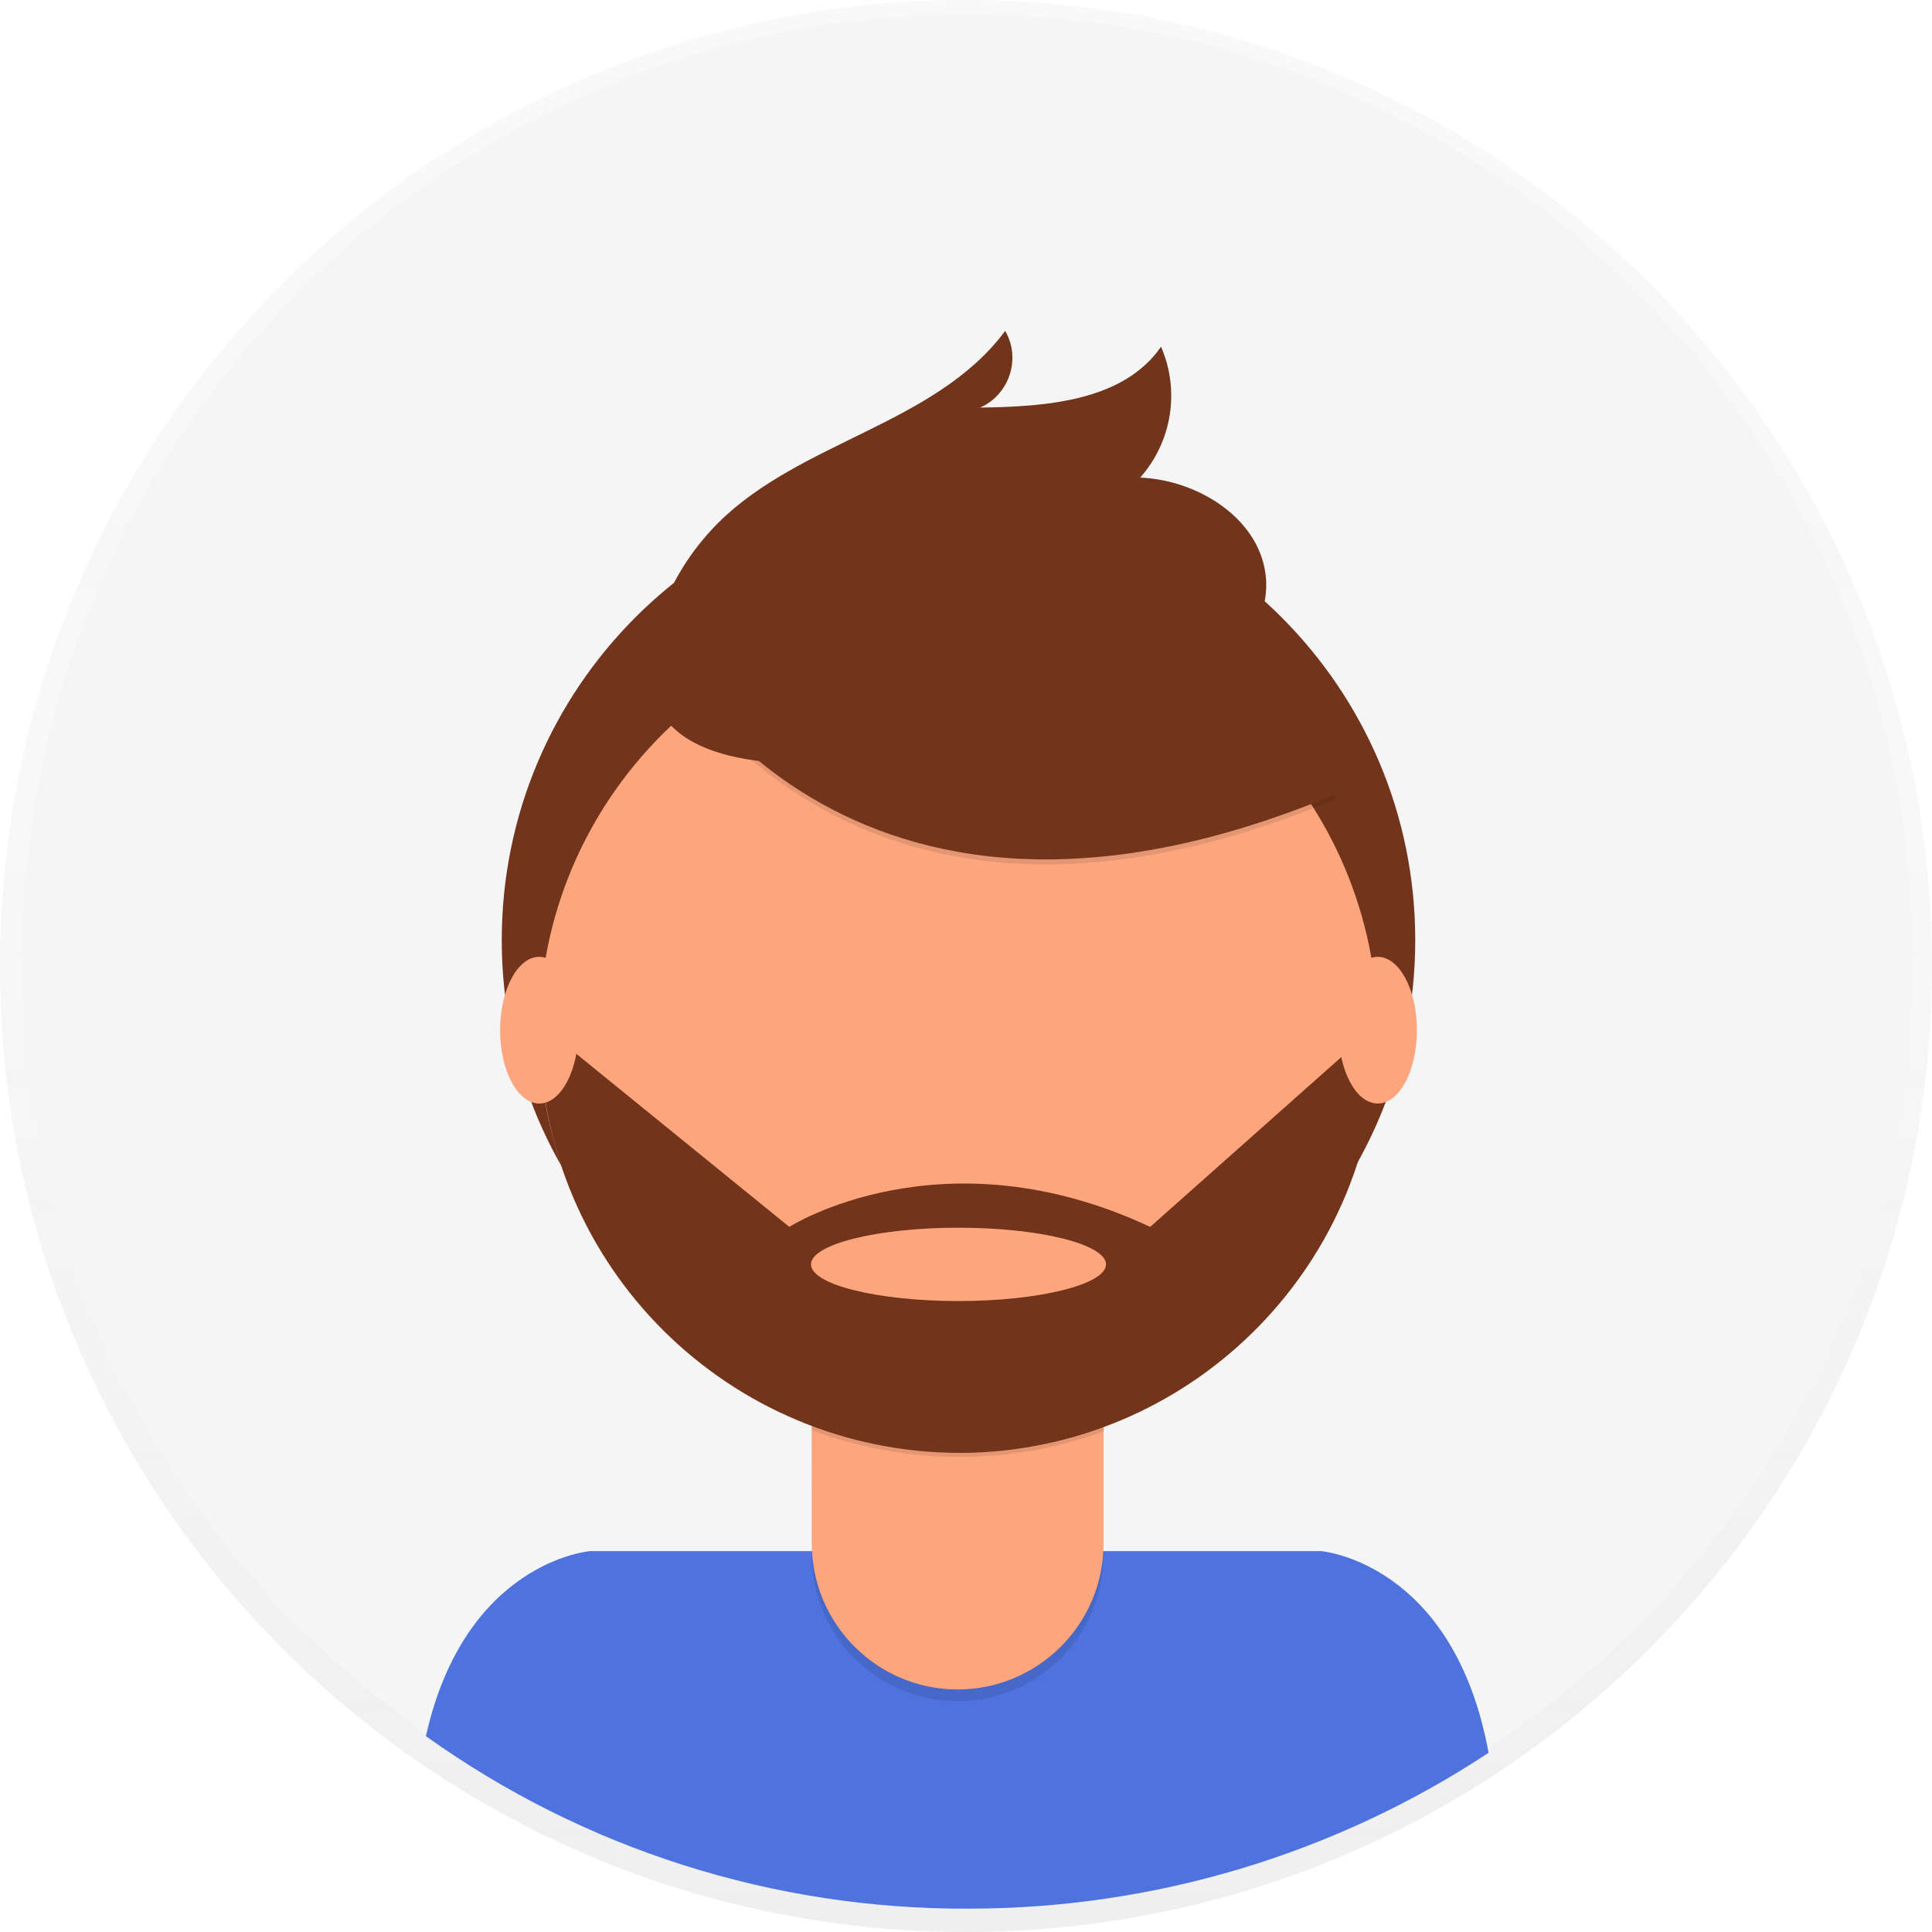
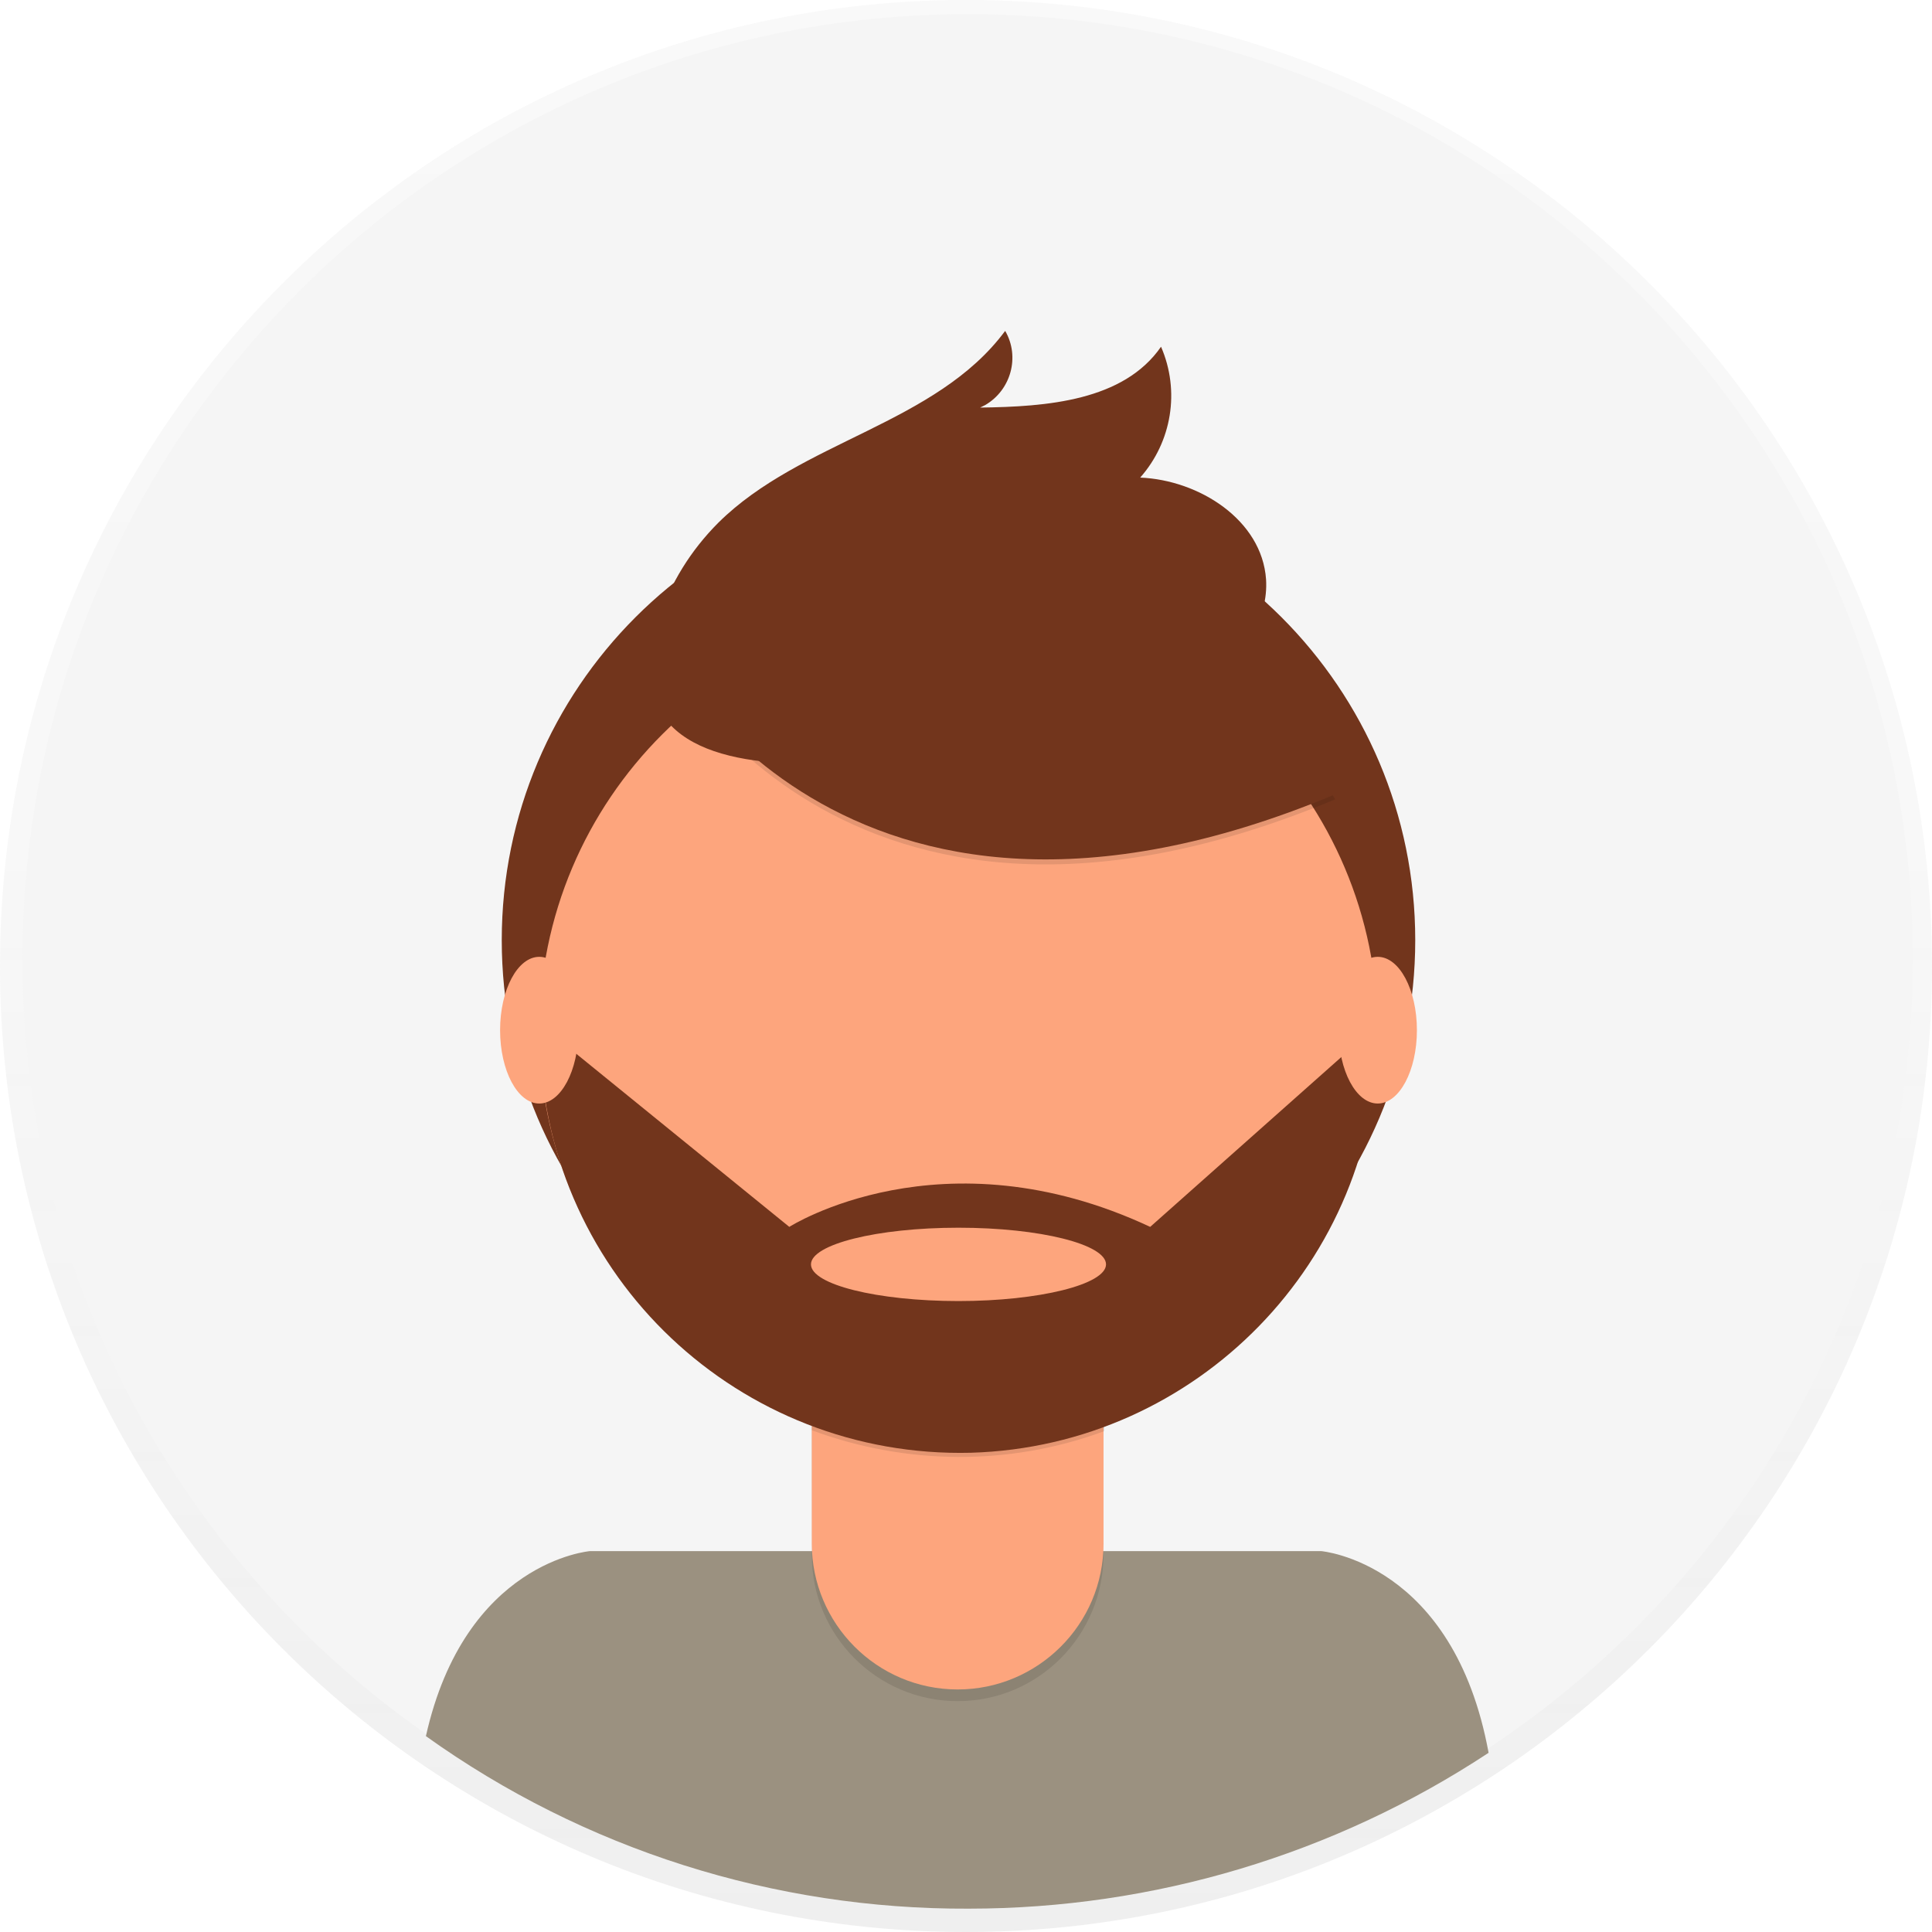
<svg xmlns="http://www.w3.org/2000/svg" version="1.1" id="_x38_8ce59e9-c4b8-4d1d-9d7a-ce0190159aa8" x="0px" y="0px" viewBox="0 0 231.8 231.8" style="enable-background:new 0 0 231.8 231.8;" xml:space="preserve">
  <style type="text/css">
	.st0{opacity:0.5;}
	.st1{fill:url(#SVGID_1_);}
	.st2{fill:#F5F5F5;}
- 	.st3{fill:#4E73DF;}
+ 	.st3{fill:#9b9180;}
	.st4{fill:#72351C;}
	.st5{opacity:0.1;enable-background:new    ;}
	.st6{fill:#FDA57D;}
</style>
  <g class="st0">
    <linearGradient id="SVGID_1_" gradientUnits="userSpaceOnUse" x1="115.89" y1="526.22" x2="115.89" y2="758" gradientTransform="matrix(1 0 0 -1 0 758)">
      <stop offset="0" style="stop-color:#808080;stop-opacity:0.25" />
      <stop offset="0.54" style="stop-color:#808080;stop-opacity:0.12" />
      <stop offset="1" style="stop-color:#808080;stop-opacity:0.1" />
    </linearGradient>
    <circle class="st1" cx="115.9" cy="115.9" r="115.9" />
  </g>
  <circle class="st2" cx="116.1" cy="115.1" r="113.4" />
  <path class="st3" d="M116.2,229c22.2,0,43.9-6.5,62.4-18.7c-4.2-22.9-20.1-24.2-20.1-24.2H70.8c0,0-15,1.2-19.7,22.2  C70.1,221.9,92.9,229.1,116.2,229z" />
  <circle class="st4" cx="115" cy="112.8" r="54.8" />
  <path class="st5" d="M97.3,158.4h35.1l0,0v28.1c0,9.7-7.8,17.6-17.5,17.6c0,0,0,0,0,0l0,0c-9.7,0-17.5-7.9-17.5-17.5L97.3,158.4  L97.3,158.4z" />
  <path class="st6" d="M100.7,157.1h28.4c1.9,0,3.3,1.5,3.3,3.4v24.7c0,9.7-7.9,17.5-17.5,17.5l0,0c-9.7,0-17.5-7.9-17.5-17.5v-24.7  C97.3,158.6,98.8,157.1,100.7,157.1L100.7,157.1z" />
  <path class="st5" d="M97.4,171.6c11.3,4.2,23.8,4.3,35.1,0.1v-4.3H97.4V171.6z" />
  <circle class="st6" cx="115" cy="123.7" r="50.3" />
  <path class="st5" d="M79.2,77.9c0,0,21.2,43,81,18l-13.9-21.8l-24.7-8.9L79.2,77.9z" />
  <path class="st4" d="M79.2,77.3c0,0,21.2,43,81,18l-13.9-21.8l-24.7-8.9L79.2,77.3z" />
  <path class="st4" d="M79,74.4c1.4-4.4,3.9-8.4,7.2-11.7c9.9-9.8,26.1-11.8,34.4-23c1.8,3.1,0.7,7.1-2.4,8.9  c-0.2,0.1-0.4,0.2-0.6,0.3c8-0.1,17.2-0.8,21.7-7.3c2.3,5.3,1.3,11.4-2.5,15.7c7.1,0.3,14.6,5.1,15.1,12.2c0.3,4.7-2.6,9.1-6.5,11.9  s-8.5,3.9-13.1,4.9C118.8,89.2,70.3,101.6,79,74.4z" />
  <path class="st4" d="M165.3,124.1H164L138,147.2c-25-11.7-43.3,0-43.3,0l-27.2-22.1l-2.7,0.3c0.8,27.8,23.9,49.6,51.7,48.9  C143.6,173.5,165.3,151.3,165.3,124.1L165.3,124.1z M115,156.1c-9.8,0-17.7-2-17.7-4.4s7.9-4.4,17.7-4.4s17.7,2,17.7,4.4  S124.7,156.1,115,156.1L115,156.1z" />
  <ellipse class="st6" cx="64.7" cy="123.6" rx="4.7" ry="8.8" />
  <ellipse class="st6" cx="165.3" cy="123.6" rx="4.7" ry="8.8" />
</svg>
